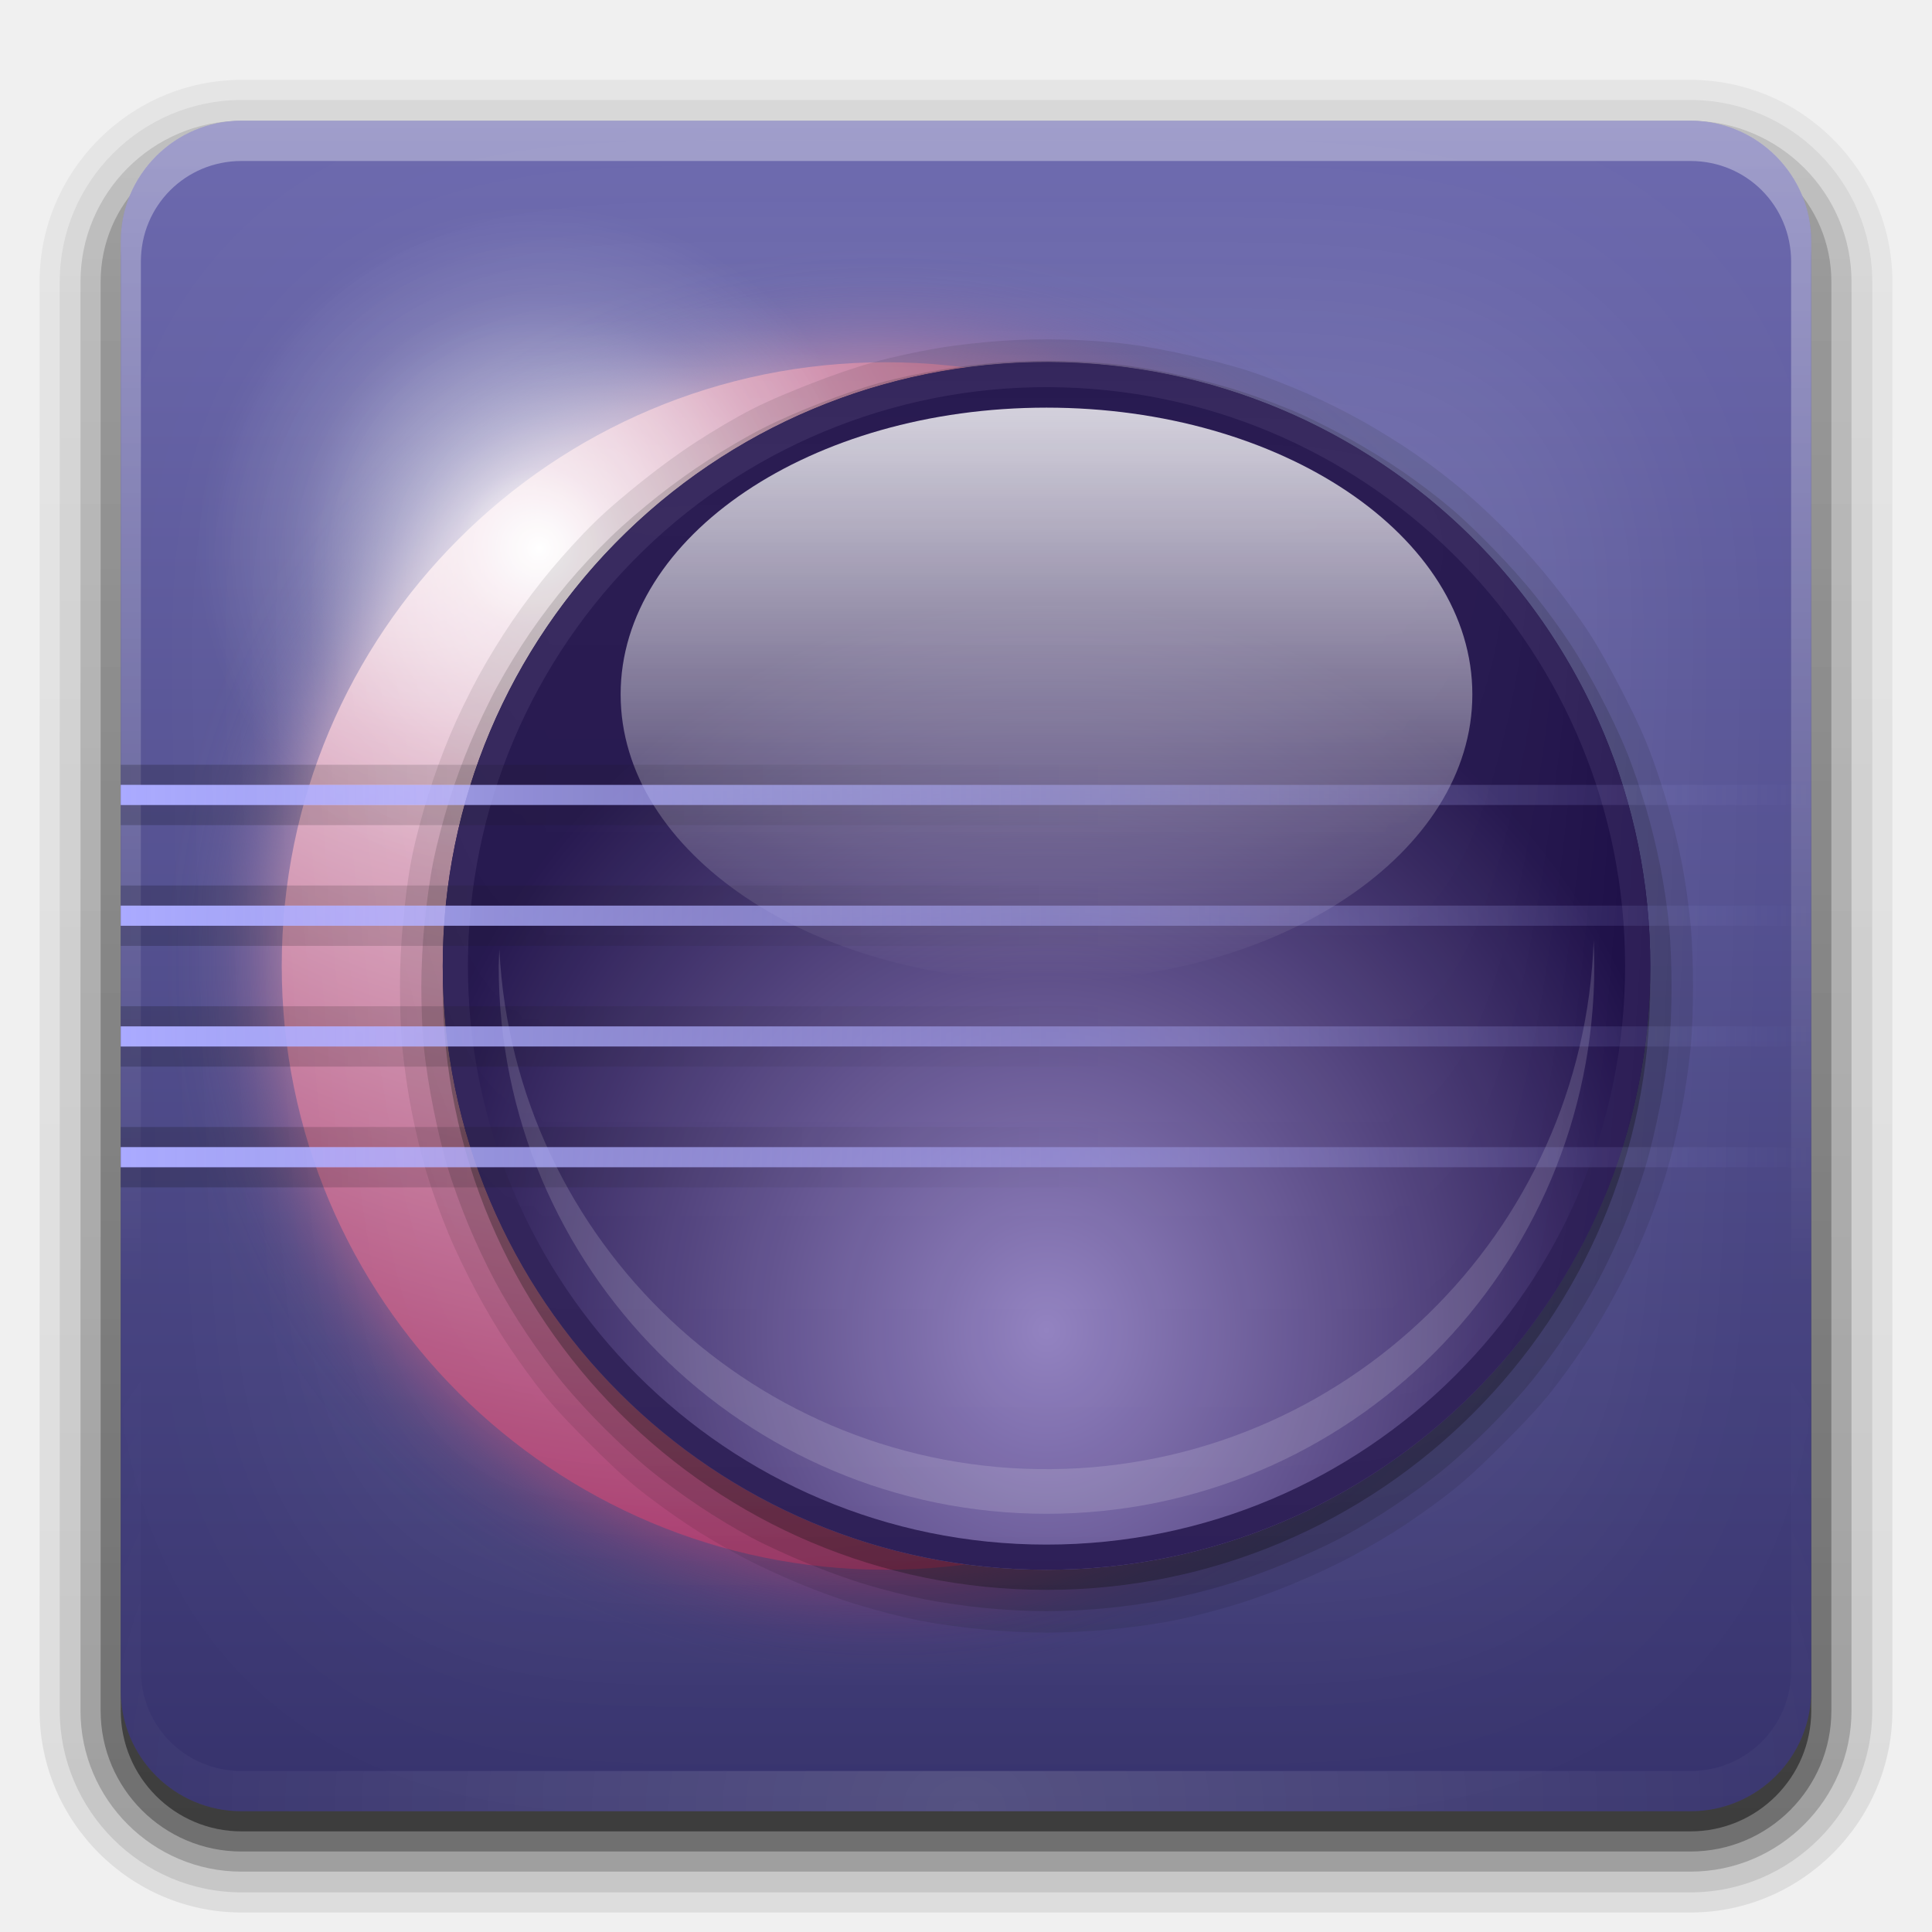
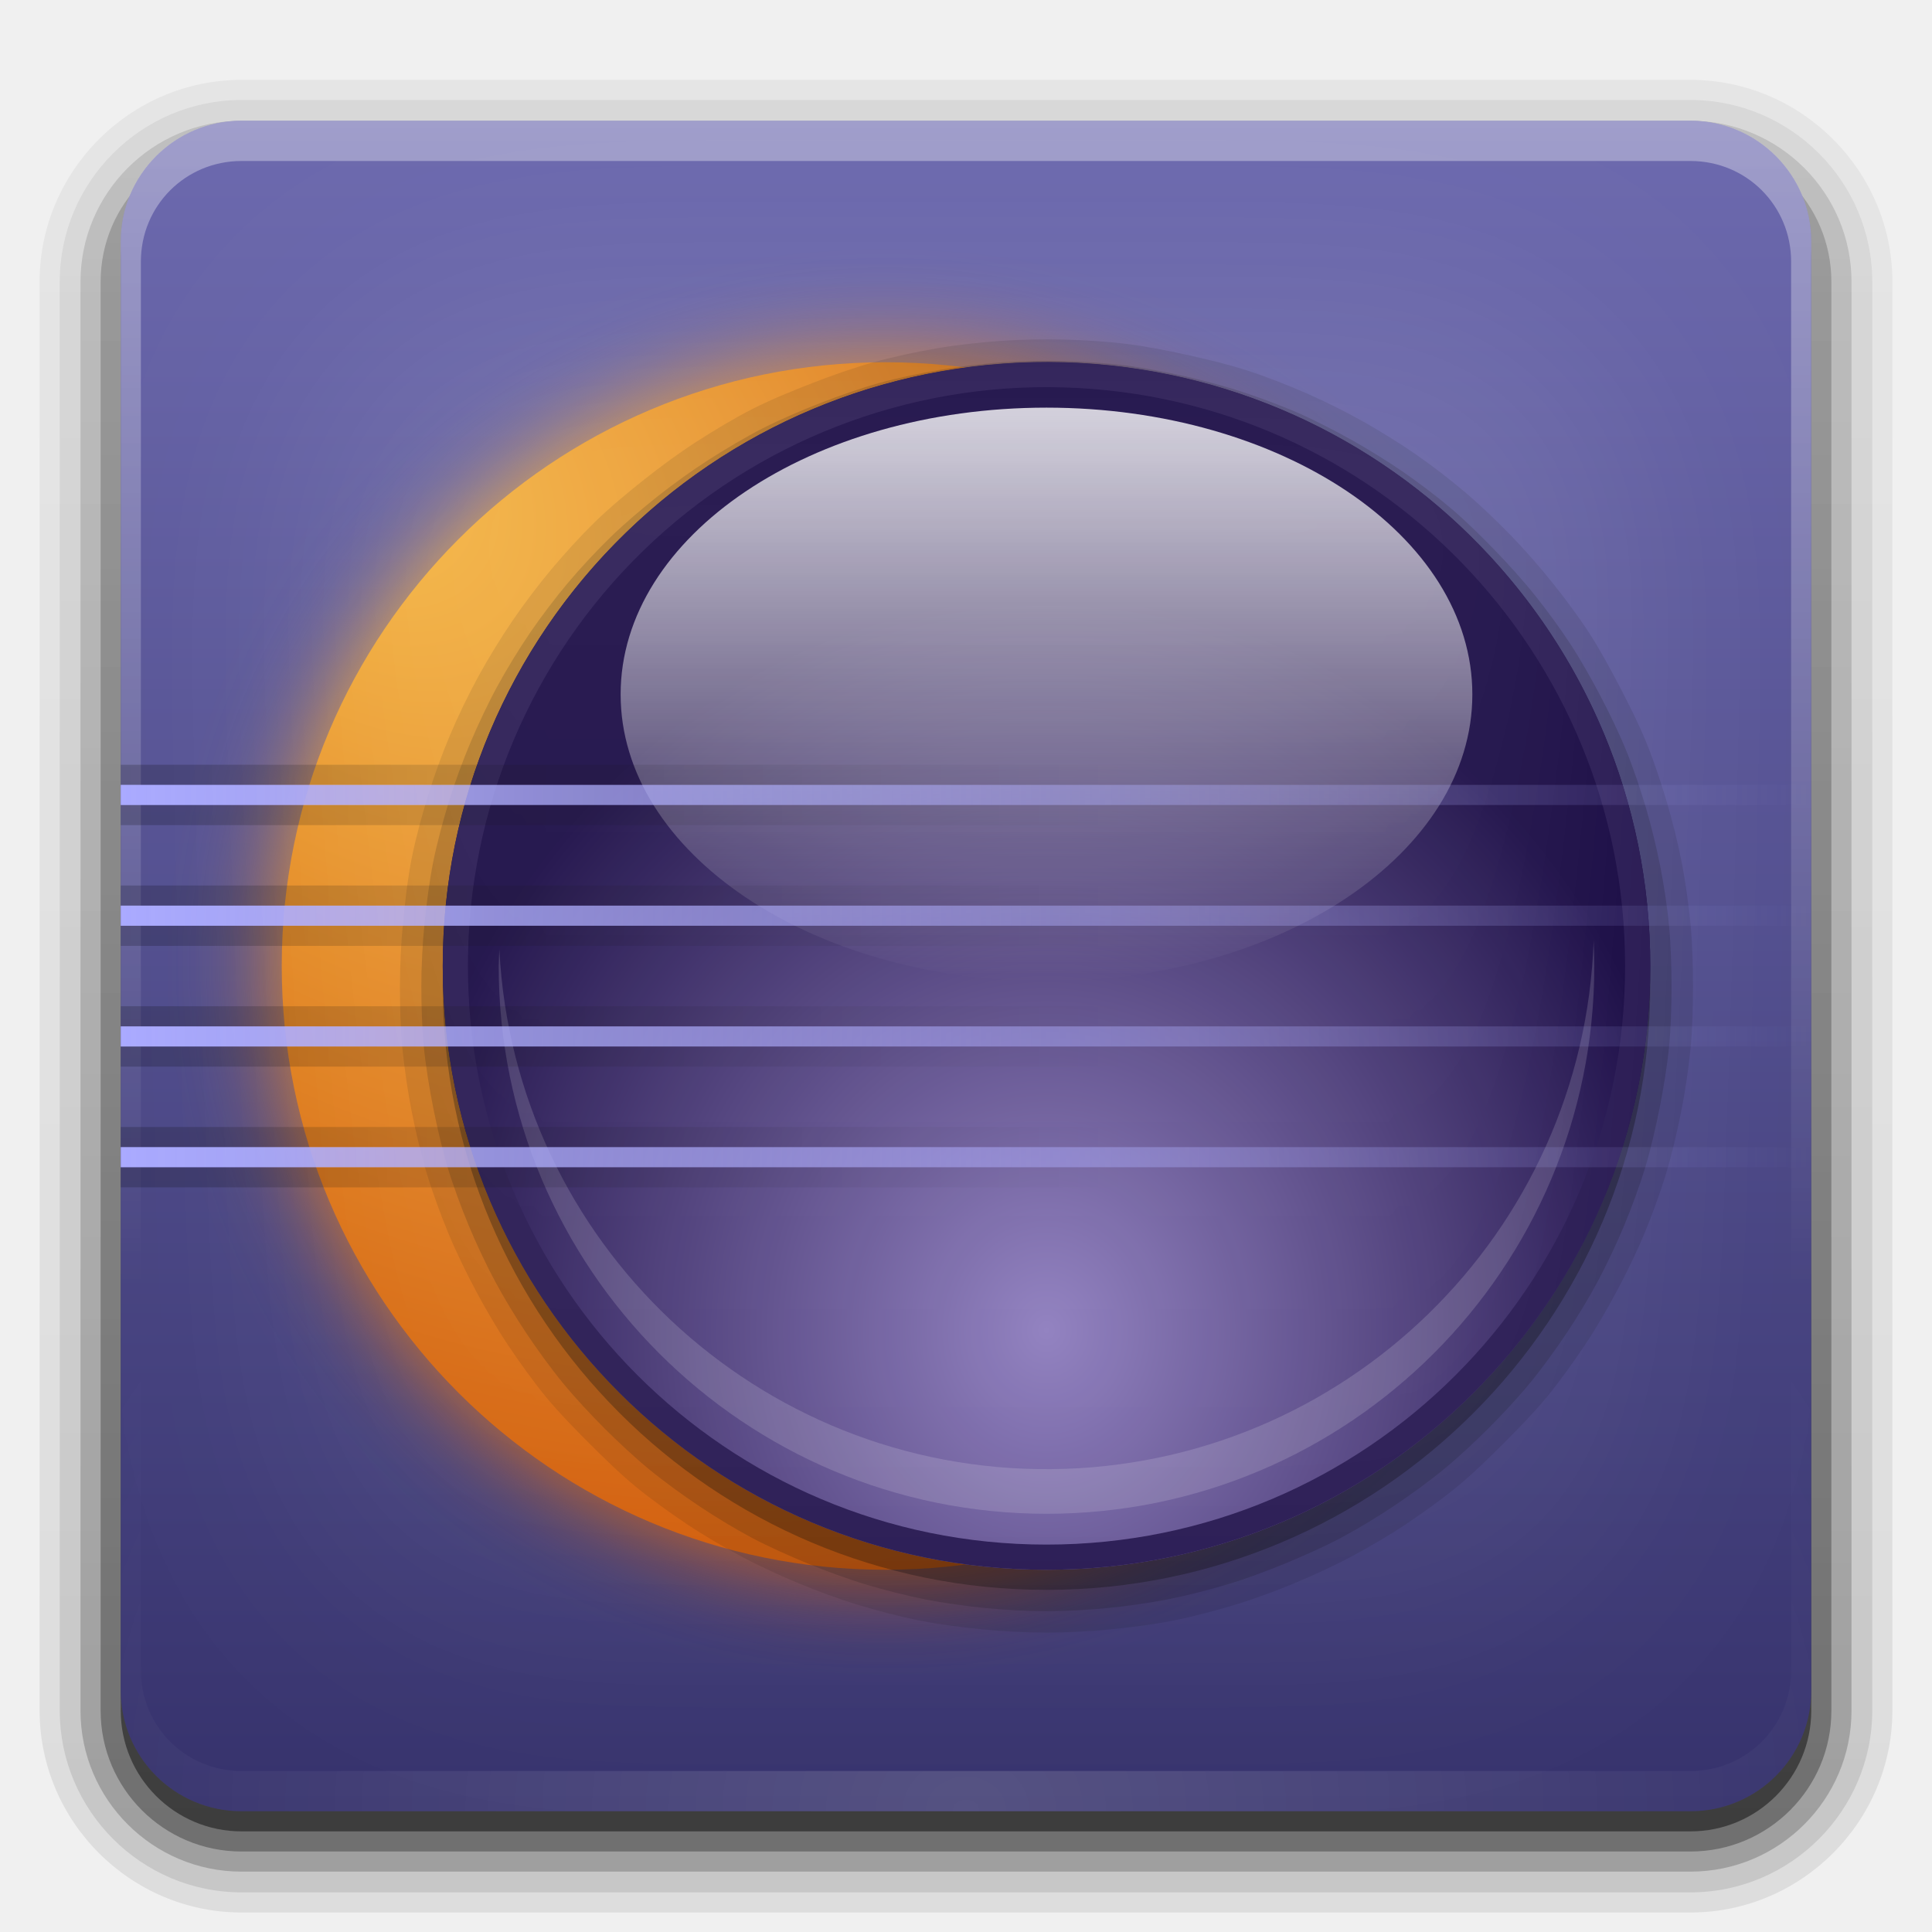
<svg xmlns="http://www.w3.org/2000/svg" xmlns:xlink="http://www.w3.org/1999/xlink" version="1.0" width="96" height="96" id="svg2408">
  <defs id="defs2410">
+     <linearGradient id="linearGradient4589">
+       <stop offset="0" style="stop-color:#f6b841;stop-opacity:1" id="stop4585" />
+       <stop offset="1" style="stop-color:#ce5100;stop-opacity:1" id="stop4587" />
+     </linearGradient>
    <linearGradient id="linearGradient4014">
      <stop id="stop4018" style="stop-color:#8c7bbd;stop-opacity:1" offset="0" />
      <stop id="stop4024" style="stop-color:#150641;stop-opacity:1" offset="1" />
    </linearGradient>
    <linearGradient id="linearGradient3919">
      <stop id="stop3921" style="stop-color:#aaaaff;stop-opacity:1" offset="0" />
      <stop id="stop3923" style="stop-color:#aaaaff;stop-opacity:0" offset="1" />
    </linearGradient>
    <linearGradient id="linearGradient3864">
      <stop id="stop3866" style="stop-color:#ffffff;stop-opacity:1" offset="0" />
      <stop id="stop3872" style="stop-color:#ffffff;stop-opacity:0.574" offset="0.24" />
      <stop id="stop3874" style="stop-color:#ffffff;stop-opacity:0.147" offset="0.687" />
      <stop id="stop3878" style="stop-color:#ffffff;stop-opacity:0.109" offset="0.742" />
      <stop id="stop3868" style="stop-color:#ffffff;stop-opacity:0" offset="1" />
    </linearGradient>
    <linearGradient id="linearGradient3791">
      <stop id="stop3793" style="stop-color:#36326c;stop-opacity:1" offset="0" />
      <stop id="stop3795" style="stop-color:#6d6aaf;stop-opacity:1" offset="1" />
    </linearGradient>
    <linearGradient x1="45.448" y1="92.54" x2="45.448" y2="7.017" id="ButtonShadow" gradientUnits="userSpaceOnUse" gradientTransform="scale(1.005865,0.994169)">
      <stop id="stop3750" style="stop-color:#000000;stop-opacity:1" offset="0" />
      <stop id="stop3752" style="stop-color:#000000;stop-opacity:0.588" offset="1" />
    </linearGradient>
    <linearGradient id="linearGradient3737">
      <stop id="stop3739" style="stop-color:#ffffff;stop-opacity:1" offset="0" />
      <stop id="stop3741" style="stop-color:#ffffff;stop-opacity:0" offset="1" />
    </linearGradient>
    <filter color-interpolation-filters="sRGB" id="filter3174">
      <feGaussianBlur id="feGaussianBlur3176" stdDeviation="1.71" />
    </filter>
    <linearGradient x1="36.357" y1="6" x2="36.357" y2="63.893" id="linearGradient3188" xlink:href="#linearGradient3737" gradientUnits="userSpaceOnUse" />
    <filter x="-0.192" y="-0.192" width="1.384" height="1.384" color-interpolation-filters="sRGB" id="filter3794">
      <feGaussianBlur id="feGaussianBlur3796" stdDeviation="5.28" />
    </filter>
    <linearGradient x1="48" y1="20.221" x2="48" y2="138.661" id="linearGradient3613" xlink:href="#linearGradient3737" gradientUnits="userSpaceOnUse" />
    <radialGradient cx="48" cy="90.172" r="42" fx="48" fy="90.172" id="radialGradient3619" xlink:href="#linearGradient3737" gradientUnits="userSpaceOnUse" gradientTransform="matrix(1.157313,0,0,0.9959077,-7.551021,0.1971319)" />
    <clipPath id="clipPath3613">
      <rect width="84" height="84" rx="6" ry="6" x="6" y="6" id="rect3615" style="fill:#ffffff;fill-opacity:1;fill-rule:nonzero;stroke:none" />
    </clipPath>
    <linearGradient x1="48" y1="90" x2="48" y2="5.988" id="linearGradient3617" xlink:href="#linearGradient3791" gradientUnits="userSpaceOnUse" />
    <linearGradient x1="45.448" y1="92.54" x2="45.448" y2="7.017" id="ButtonShadow-0" gradientUnits="userSpaceOnUse" gradientTransform="matrix(1.005865,0,0,0.994169,100,0)">
      <stop id="stop3750-8" style="stop-color:#000000;stop-opacity:1" offset="0" />
      <stop id="stop3752-5" style="stop-color:#000000;stop-opacity:0.588" offset="1" />
    </linearGradient>
    <linearGradient x1="32.251" y1="6.132" x2="32.251" y2="90.239" id="linearGradient3780" xlink:href="#ButtonShadow-0" gradientUnits="userSpaceOnUse" gradientTransform="matrix(1.02381,0,0,1.011905,-1.142857,-98.07143)" />
    <linearGradient x1="32.251" y1="6.132" x2="32.251" y2="90.239" id="linearGradient3772" xlink:href="#ButtonShadow-0" gradientUnits="userSpaceOnUse" gradientTransform="matrix(1.02381,0,0,1.011905,-1.142857,-98.07143)" />
    <linearGradient x1="32.251" y1="6.132" x2="32.251" y2="90.239" id="linearGradient3725" xlink:href="#ButtonShadow-0" gradientUnits="userSpaceOnUse" gradientTransform="matrix(1.02381,0,0,1.011905,-1.142857,-98.07143)" />
    <linearGradient x1="32.251" y1="6.132" x2="32.251" y2="90.239" id="linearGradient3721" xlink:href="#ButtonShadow-0" gradientUnits="userSpaceOnUse" gradientTransform="translate(0,-97)" />
    <linearGradient x1="45.448" y1="92.54" x2="45.448" y2="7.017" id="linearGradient3015" gradientUnits="userSpaceOnUse" gradientTransform="matrix(1.005865,0,0,0.994169,100,0)">
      <stop id="stop3017" style="stop-color:#000000;stop-opacity:1" offset="0" />
      <stop id="stop3019" style="stop-color:#000000;stop-opacity:0" offset="1" />
    </linearGradient>
    <linearGradient x1="32.251" y1="6.132" x2="32.251" y2="90.239" id="linearGradient3026" xlink:href="#ButtonShadow-0" gradientUnits="userSpaceOnUse" gradientTransform="matrix(1.02381,0,0,1.011905,-1.142857,-98.07143)" />
    <linearGradient id="linearGradient4244">
      <stop id="stop4246" style="stop-color:#ffffff;stop-opacity:1" offset="0" />
      <stop id="stop4267" style="stop-color:#afa7c6;stop-opacity:1" offset="0.176" />
      <stop id="stop4261" style="stop-color:#43477f;stop-opacity:1" offset="0.609" />
      <stop id="stop4270" style="stop-color:#1a2351;stop-opacity:1" offset="0.854" />
      <stop id="stop4248" style="stop-color:#000b2f;stop-opacity:1" offset="1" />
    </linearGradient>
    <linearGradient id="linearGradient4281">
      <stop id="stop4283" style="stop-color:#f6e5ed;stop-opacity:1" offset="0" />
      <stop id="stop4285" style="stop-color:#9f275f;stop-opacity:1" offset="1" />
    </linearGradient>
    <radialGradient cx="10.367" cy="12.516" r="20.571" fx="8.065" fy="11.953" id="radialGradient3009" xlink:href="#linearGradient4244" gradientUnits="userSpaceOnUse" gradientTransform="matrix(1.49376,1.39048,-1.00586,1.08057,5.61124,-17.4)" />
    <radialGradient cx="9.33" cy="13.351" r="20.571" fx="7.028" fy="12.788" id="radialGradient3802" xlink:href="#linearGradient4281" gradientUnits="userSpaceOnUse" gradientTransform="matrix(1.9321,1.82407,-1.01344,1.07346,126.2222,3.554102)" />
    <radialGradient cx="10.367" cy="12.516" r="20.571" fx="8.065" fy="11.953" id="radialGradient3837" xlink:href="#linearGradient4244" gradientUnits="userSpaceOnUse" gradientTransform="matrix(1.49376,1.39048,-1.00586,1.08057,5.61124,-17.4)" />
    <radialGradient cx="11.912" cy="21.022" r="20.571" fx="11.912" fy="21.022" id="radialGradient3839" xlink:href="#linearGradient4281" gradientUnits="userSpaceOnUse" gradientTransform="matrix(2.541948,2.541948,-1.56993,1.56993,26.019,54.95466)" />
-     <radialGradient cx="10.367" cy="12.516" r="20.571" fx="8.065" fy="11.953" id="radialGradient3842" xlink:href="#linearGradient4281" gradientUnits="userSpaceOnUse" gradientTransform="matrix(2.1784,2.08572,-1.466879,1.620855,17.18306,-13.81429)" />
+     <radialGradient cx="10.367" cy="12.516" r="20.571" fx="8.065" fy="11.953" id="radialGradient3842" xlink:href="#linearGradient4589" gradientUnits="userSpaceOnUse" gradientTransform="matrix(2.1784,2.08572,-1.466879,1.620855,17.18306,-13.81429)" />
    <linearGradient x1="6" y1="48" x2="90" y2="48" id="linearGradient3925" xlink:href="#linearGradient3919" gradientUnits="userSpaceOnUse" />
    <linearGradient x1="6" y1="48" x2="56.04" y2="48" id="linearGradient3953" xlink:href="#linearGradient3015" gradientUnits="userSpaceOnUse" gradientTransform="translate(0,2)" />
    <linearGradient x1="52" y1="19.253" x2="52" y2="52.815" id="linearGradient3963" xlink:href="#linearGradient3737" gradientUnits="userSpaceOnUse" gradientTransform="matrix(0.9329919,0,0,0.849062,3.484422,3.906008)" />
    <radialGradient cx="26.786" cy="27.25" r="16.964" fx="26.786" fy="27.25" id="radialGradient3965" xlink:href="#linearGradient3864" gradientUnits="userSpaceOnUse" />
    <radialGradient cx="10.367" cy="12.516" r="20.571" fx="8.065" fy="11.953" id="radialGradient3988" xlink:href="#linearGradient4244" gradientUnits="userSpaceOnUse" gradientTransform="matrix(2.1784,2.08572,-1.466879,1.620855,25.18306,-103.8143)" />
    <radialGradient cx="52" cy="66.105" r="30" fx="52" fy="66.105" id="radialGradient4026" xlink:href="#linearGradient4014" gradientUnits="userSpaceOnUse" gradientTransform="matrix(1.092874,-6.8394169e-8,7.6055756e-8,1.215299,-4.829454,-14.23232)" />
    <filter color-interpolation-filters="sRGB" id="filter4039">
      <feGaussianBlur id="feGaussianBlur4041" stdDeviation="2.4" />
    </filter>
  </defs>
  <g id="layer2" style="display:none">
    <rect width="86" height="85" rx="6" ry="6" x="5" y="7" id="rect3745" style="opacity:0.9;fill:url(#ButtonShadow);fill-opacity:1;fill-rule:nonzero;stroke:none;filter:url(#filter3174)" />
  </g>
  <g id="layer3">
    <path d="m 12,-95.031 c -5.511,0 -10.031,4.52 -10.031,10.031 l 0,71 c 0,5.511 4.52,10.031 10.031,10.031 l 72,0 c 5.511,0 10.031,-4.52 10.031,-10.031 l 0,-71 c 0,-5.511 -4.52,-10.031 -10.031,-10.031 l -72,0 z" transform="scale(1,-1)" id="path3786" style="opacity:0.08;fill:url(#linearGradient3026);fill-opacity:1;fill-rule:nonzero;stroke:none;display:inline" />
    <path d="m 12,-94.031 c -4.972,0 -9.031,4.06 -9.031,9.031 l 0,71 c 0,4.972 4.06,9.031 9.031,9.031 l 72,0 c 4.972,0 9.031,-4.06 9.031,-9.031 l 0,-71 c 0,-4.972 -4.06,-9.031 -9.031,-9.031 l -72,0 z" transform="scale(1,-1)" id="path3778" style="opacity:0.1;fill:url(#linearGradient3780);fill-opacity:1;fill-rule:nonzero;stroke:none;display:inline" />
    <path d="m 12,-93 c -4.409,0 -8,3.591 -8,8 l 0,71 c 0,4.409 3.591,8 8,8 l 72,0 c 4.409,0 8,-3.591 8,-8 l 0,-71 c 0,-4.409 -3.591,-8 -8,-8 l -72,0 z" transform="scale(1,-1)" id="path3770" style="opacity:0.2;fill:url(#linearGradient3772);fill-opacity:1;fill-rule:nonzero;stroke:none;display:inline" />
    <rect width="86" height="85" rx="7" ry="7" x="5" y="-92" transform="scale(1,-1)" id="rect3723" style="opacity:0.3;fill:url(#linearGradient3725);fill-opacity:1;fill-rule:nonzero;stroke:none;display:inline" />
    <rect width="84" height="84" rx="6" ry="6" x="6" y="-91" transform="scale(1,-1)" id="rect3716" style="opacity:0.45;fill:url(#linearGradient3721);fill-opacity:1;fill-rule:nonzero;stroke:none;display:inline" />
  </g>
  <g id="layer1">
    <rect width="84" height="84" rx="6" ry="6" x="6" y="6" id="rect2419" style="fill:url(#linearGradient3617);fill-opacity:1;fill-rule:nonzero;stroke:none" />
    <path d="M 74,48 A 30,30 0 0 1 14,48 30,30 0 1 1 74,48 z" id="path3015" style="fill:url(#radialGradient3842);fill-opacity:1;filter:url(#filter4039)" />
    <path d="M 74,48 A 30,30 0 0 1 14,48 30,30 0 1 1 74,48 z" id="path4043" style="fill:url(#radialGradient3842);fill-opacity:1" />
    <path d="M 12,6 C 8.676,6 6,8.676 6,12 l 0,2 0,68 0,2 c 0,0.335 0.041,0.651 0.094,0.969 0.049,0.296 0.097,0.597 0.188,0.875 0.01,0.03 0.021,0.064 0.031,0.094 0.099,0.288 0.235,0.547 0.375,0.812 0.145,0.274 0.316,0.536 0.5,0.781 0.184,0.246 0.374,0.473 0.594,0.688 0.44,0.428 0.943,0.815 1.5,1.094 0.279,0.14 0.573,0.247 0.875,0.344 -0.256,-0.1 -0.487,-0.236 -0.719,-0.375 -0.007,-0.004 -0.024,0.004 -0.031,0 -0.032,-0.019 -0.062,-0.043 -0.094,-0.062 -0.12,-0.077 -0.231,-0.164 -0.344,-0.25 -0.106,-0.081 -0.213,-0.161 -0.312,-0.25 C 8.478,88.557 8.309,88.373 8.156,88.188 8.049,88.057 7.938,87.922 7.844,87.781 7.819,87.743 7.805,87.695 7.781,87.656 7.716,87.553 7.651,87.452 7.594,87.344 7.493,87.149 7.388,86.928 7.312,86.719 7.305,86.697 7.289,86.678 7.281,86.656 7.249,86.564 7.245,86.469 7.219,86.375 7.188,86.268 7.148,86.172 7.125,86.062 7.052,85.721 7,85.364 7,85 L 7,83 7,15 7,13 C 7,10.218 9.218,8 12,8 l 2,0 68,0 2,0 c 2.782,0 5,2.218 5,5 l 0,2 0,68 0,2 c 0,0.364 -0.052,0.721 -0.125,1.062 -0.044,0.207 -0.088,0.398 -0.156,0.594 -0.008,0.022 -0.023,0.041 -0.031,0.062 -0.063,0.174 -0.138,0.367 -0.219,0.531 -0.042,0.083 -0.079,0.17 -0.125,0.25 -0.055,0.097 -0.127,0.188 -0.188,0.281 -0.094,0.141 -0.205,0.276 -0.312,0.406 -0.143,0.174 -0.303,0.347 -0.469,0.5 -0.011,0.01 -0.02,0.021 -0.031,0.031 -0.138,0.126 -0.285,0.234 -0.438,0.344 -0.103,0.073 -0.204,0.153 -0.312,0.219 -0.007,0.004 -0.024,-0.004 -0.031,0 -0.232,0.139 -0.463,0.275 -0.719,0.375 0.302,-0.097 0.596,-0.204 0.875,-0.344 0.557,-0.279 1.06,-0.666 1.5,-1.094 0.22,-0.214 0.409,-0.442 0.594,-0.688 0.184,-0.246 0.355,-0.508 0.5,-0.781 0.14,-0.265 0.276,-0.525 0.375,-0.812 0.01,-0.031 0.021,-0.063 0.031,-0.094 0.09,-0.278 0.139,-0.579 0.188,-0.875 C 89.959,84.651 90,84.335 90,84 l 0,-2 0,-68 0,-2 C 90,8.676 87.324,6 84,6 L 12,6 z" id="rect3728" style="opacity:0.35;fill:url(#linearGradient3188);fill-opacity:1;fill-rule:nonzero;stroke:none" />
    <path d="M 12,90 C 8.676,90 6,87.324 6,84 L 6,82 6,14 6,12 c 0,-0.335 0.041,-0.651 0.094,-0.969 0.049,-0.296 0.097,-0.597 0.188,-0.875 C 6.291,10.126 6.302,10.093 6.312,10.062 6.411,9.775 6.547,9.515 6.688,9.25 6.832,8.976 7.003,8.714 7.188,8.469 7.372,8.223 7.561,7.995 7.781,7.781 8.221,7.353 8.724,6.967 9.281,6.688 9.56,6.548 9.855,6.441 10.156,6.344 9.9,6.444 9.67,6.58 9.438,6.719 c -0.007,0.004 -0.024,-0.004 -0.031,0 -0.032,0.019 -0.062,0.043 -0.094,0.062 -0.12,0.077 -0.231,0.164 -0.344,0.25 -0.106,0.081 -0.213,0.161 -0.312,0.25 C 8.478,7.443 8.309,7.627 8.156,7.812 8.049,7.943 7.938,8.078 7.844,8.219 7.819,8.257 7.805,8.305 7.781,8.344 7.716,8.447 7.651,8.548 7.594,8.656 7.493,8.851 7.388,9.072 7.312,9.281 7.305,9.303 7.289,9.322 7.281,9.344 7.249,9.436 7.245,9.531 7.219,9.625 7.188,9.732 7.148,9.828 7.125,9.938 7.052,10.279 7,10.636 7,11 l 0,2 0,68 0,2 c 0,2.782 2.218,5 5,5 l 2,0 68,0 2,0 c 2.782,0 5,-2.218 5,-5 l 0,-2 0,-68 0,-2 C 89,10.636 88.948,10.279 88.875,9.938 88.831,9.731 88.787,9.54 88.719,9.344 88.711,9.322 88.695,9.303 88.688,9.281 88.625,9.108 88.549,8.914 88.469,8.75 88.427,8.667 88.39,8.58 88.344,8.5 88.289,8.403 88.217,8.312 88.156,8.219 88.062,8.078 87.951,7.943 87.844,7.812 87.701,7.638 87.541,7.466 87.375,7.312 87.364,7.302 87.355,7.291 87.344,7.281 87.205,7.156 87.059,7.047 86.906,6.938 86.804,6.864 86.702,6.784 86.594,6.719 c -0.007,-0.004 -0.024,0.004 -0.031,0 -0.232,-0.139 -0.463,-0.275 -0.719,-0.375 0.302,0.097 0.596,0.204 0.875,0.344 0.557,0.279 1.06,0.666 1.5,1.094 0.22,0.214 0.409,0.442 0.594,0.688 0.184,0.246 0.355,0.508 0.5,0.781 0.14,0.265 0.276,0.525 0.375,0.812 0.01,0.031 0.021,0.063 0.031,0.094 0.09,0.278 0.139,0.579 0.188,0.875 C 89.959,11.349 90,11.665 90,12 l 0,2 0,68 0,2 c 0,3.324 -2.676,6 -6,6 l -72,0 z" id="path3615" style="opacity:0.15;fill:url(#radialGradient3619);fill-opacity:1;fill-rule:nonzero;stroke:none" />
    <g transform="translate(25.75089,24.23809)" id="layer1-2" style="display:inline" />
    <path d="m 168.433,47.984 a 20.571,20 0 0 1 -41.143,0 20.571,20 0 1 1 41.143,0 z" id="path4277" style="fill:url(#radialGradient3802);fill-opacity:1;display:inline" />
    <g transform="translate(125.7509,24.23809)" id="layer2-1" style="display:inline">
      <path d="m 44.571,23.81 a 20.571,20 0 1 1 -41.143,0 20.571,20 0 1 1 41.143,0 z" transform="translate(1.01587,0.253968)" id="path4242" style="fill:url(#radialGradient3009);fill-opacity:1" />
    </g>
    <g transform="translate(125.7509,24.23809)" id="layer4" style="display:inline">
      <path d="m 4.873,19.62 41.764,0" id="path6086" style="fill:#acbde1;fill-opacity:1;fill-rule:evenodd;stroke:#acbde1;stroke-width:0.718px;stroke-linecap:butt;stroke-linejoin:miter;stroke-opacity:1" />
      <path d="m 4.48,22.657 42.154,0" id="path6109" style="fill:#acbde1;fill-opacity:1;fill-rule:evenodd;stroke:#acbde1;stroke-width:0.722px;stroke-linecap:butt;stroke-linejoin:miter;stroke-opacity:1;display:inline" />
      <path d="m 4.494,25.669 42.154,0" id="path6111" style="fill:#acbde1;fill-opacity:1;fill-rule:evenodd;stroke:#acbde1;stroke-width:0.722px;stroke-linecap:butt;stroke-linejoin:miter;stroke-opacity:1;display:inline" />
      <path d="m 4.898,28.672 41.772,0" id="path6113" style="fill:#acbde1;fill-opacity:1;fill-rule:evenodd;stroke:#acbde1;stroke-width:0.718px;stroke-linecap:butt;stroke-linejoin:miter;stroke-opacity:1;display:inline" />
    </g>
-     <path d="m 43.75,27.25 a 16.964,16.964 0 1 1 -33.929,0 16.964,16.964 0 1 1 33.929,0 z" id="path3862" style="color:#000000;fill:url(#radialGradient3965);fill-opacity:1;fill-rule:nonzero;stroke:none;stroke-width:1;marker:none;visibility:visible;display:inline;overflow:visible;enable-background:accumulate" />
    <path d="m 48.938,16.875 c -1.006,-0.029 -2.181,-0.009 -3.188,0.062 -1.005,0.071 -2.224,0.203 -3.219,0.375 -0.976,0.168 -2.137,0.413 -3.125,0.688 -0.987,0.274 -2.107,0.672 -3.031,1.031 -0.925,0.36 -2.056,0.817 -2.969,1.281 -0.91,0.463 -1.944,1.087 -2.781,1.625 -0.849,0.545 -1.805,1.249 -2.594,1.875 -0.777,0.617 -1.703,1.38 -2.438,2.094 -0.723,0.702 -1.538,1.603 -2.188,2.375 -0.649,0.771 -1.369,1.731 -1.938,2.562 -0.57,0.834 -1.205,1.866 -1.688,2.75 -0.488,0.893 -1.017,1.986 -1.406,2.906 -0.391,0.926 -0.796,2.035 -1.094,3 -0.294,0.952 -0.61,2.094 -0.812,3.094 -0.204,1.009 -0.339,2.236 -0.438,3.219 -0.1,1.001 -0.157,2.178 -0.156,3.188 2.5e-4,0.97 0.026,2.123 0.125,3.125 0.099,0.999 0.278,2.199 0.469,3.156 0.19,0.952 0.457,2.098 0.75,3.062 0.29,0.955 0.688,2.033 1.062,2.938 0.378,0.913 0.907,2 1.375,2.875 0.468,0.876 1.047,1.87 1.594,2.688 0.544,0.813 1.24,1.789 1.875,2.562 0.636,0.775 1.465,1.622 2.156,2.312 0.69,0.69 1.537,1.52 2.312,2.156 0.774,0.635 1.749,1.331 2.562,1.875 0.818,0.546 1.811,1.125 2.688,1.594 0.893,0.477 1.982,0.974 2.875,1.344 0.904,0.374 1.982,0.773 2.938,1.062 0.943,0.286 2.087,0.587 3.062,0.781 0.98,0.195 2.18,0.341 3.156,0.438 0.979,0.096 2.131,0.156 3.125,0.156 0.994,0 2.146,-0.06 3.125,-0.156 0.976,-0.096 2.177,-0.243 3.156,-0.438 0.975,-0.194 2.12,-0.495 3.062,-0.781 0.955,-0.29 2.033,-0.688 2.938,-1.062 0.893,-0.37 1.982,-0.866 2.875,-1.344 0.877,-0.468 1.87,-1.048 2.688,-1.594 0.814,-0.544 1.789,-1.24 2.562,-1.875 0.775,-0.636 1.622,-1.466 2.312,-2.156 0.691,-0.691 1.52,-1.538 2.156,-2.312 0.635,-0.774 1.331,-1.749 1.875,-2.562 0.547,-0.818 1.125,-1.812 1.594,-2.688 0.468,-0.875 0.997,-1.962 1.375,-2.875 0.375,-0.905 0.773,-1.983 1.062,-2.938 0.293,-0.965 0.56,-2.11 0.75,-3.062 C 79.722,54.324 79.901,53.124 80,52.125 80.099,51.123 80.125,49.97 80.125,49 80.125,48.042 80.094,46.888 80,45.906 c -0.094,-0.974 -0.254,-2.118 -0.438,-3.062 -0.186,-0.953 -0.473,-2.098 -0.75,-3.031 -0.273,-0.919 -0.631,-1.996 -1,-2.906 -0.371,-0.916 -0.901,-1.966 -1.344,-2.812 -0.444,-0.85 -0.994,-1.863 -1.531,-2.688 -0.534,-0.818 -1.21,-1.715 -1.812,-2.469 -0.613,-0.767 -1.392,-1.653 -2.062,-2.344 -0.659,-0.678 -1.49,-1.48 -2.25,-2.125 -0.747,-0.634 -1.647,-1.326 -2.438,-1.875 -0.804,-0.559 -1.814,-1.184 -2.656,-1.656 -0.836,-0.469 -1.85,-0.979 -2.75,-1.375 -0.901,-0.396 -1.995,-0.825 -2.906,-1.125 -0.932,-0.307 -2.032,-0.57 -2.969,-0.781 -0.936,-0.211 -2.087,-0.439 -3.062,-0.562 C 51.057,16.971 49.898,16.903 48.938,16.875 z" transform="translate(4,0)" id="path3908" style="opacity:0.1;fill:#000000;fill-opacity:1" />
    <g transform="matrix(1.458333,0,0,1.5,11.51852,101.9048)" id="g3831" style="display:inline">
      <path d="m 44.571,23.81 a 20.571,20 0 1 1 -41.143,0 20.571,20 0 1 1 41.143,0 z" transform="translate(1.01587,0.253968)" id="path3833" style="fill:url(#radialGradient3837);fill-opacity:1" />
    </g>
    <path d="m 48.875,108 c -7.999,-0.233 -16.042,2.895 -21.781,8.471 C 21.355,122.048 17.997,129.998 18,138 c 0.017,8.073 3.458,16.083 9.301,21.653 5.844,5.57 14.01,8.623 22.074,8.253 -6.707,-0.461 -13.216,-3.885 -17.823,-9.375 C 26.945,153.041 24.29,145.542 24.281,138 c 0.003,-7.569 2.674,-15.097 7.307,-20.597 C 36.221,111.903 42.767,108.49 49.5,108.062 49.292,108.04 49.084,108.019 48.875,108 z" id="path3835" style="fill:url(#radialGradient3839);fill-opacity:1" />
    <path d="M 82,49 A 30,30 0 0 1 22,49 30,30 0 1 1 82,49 z" id="path3898" style="opacity:0.3;fill:#000000;fill-opacity:1" />
    <path d="m 48.906,17.938 c -0.964,-0.028 -2.132,-0.006 -3.094,0.062 -0.962,0.068 -2.143,0.211 -3.094,0.375 -0.95,0.164 -2.102,0.398 -3.031,0.656 -0.929,0.258 -2.039,0.65 -2.938,1 -0.899,0.35 -1.984,0.812 -2.844,1.25 -0.859,0.438 -1.876,1.041 -2.688,1.562 -0.811,0.521 -1.776,1.213 -2.531,1.812 -0.755,0.6 -1.652,1.359 -2.344,2.031 -0.692,0.672 -1.504,1.543 -2.125,2.281 -0.621,0.738 -1.331,1.673 -1.875,2.469 -0.544,0.796 -1.163,1.81 -1.625,2.656 -0.462,0.846 -0.968,1.924 -1.344,2.812 -0.375,0.888 -0.778,1.985 -1.062,2.906 -0.285,0.921 -0.59,2.055 -0.781,3 -0.191,0.945 -0.342,2.134 -0.438,3.094 -0.096,0.96 -0.157,2.129 -0.156,3.094 2.44e-4,0.946 0.032,2.089 0.125,3.031 0.093,0.942 0.284,2.103 0.469,3.031 0.185,0.928 0.444,2.063 0.719,2.969 0.275,0.906 0.669,1.969 1.031,2.844 0.362,0.874 0.866,1.947 1.312,2.781 0.446,0.835 1.037,1.807 1.562,2.594 0.526,0.787 1.212,1.737 1.812,2.469 0.601,0.732 1.393,1.581 2.062,2.25 0.669,0.669 1.518,1.462 2.25,2.062 0.732,0.6 1.682,1.287 2.469,1.812 0.787,0.526 1.759,1.116 2.594,1.562 0.835,0.446 1.907,0.919 2.781,1.281 0.874,0.362 1.938,0.757 2.844,1.031 0.906,0.275 2.041,0.565 2.969,0.75 0.928,0.185 2.089,0.345 3.031,0.438 0.942,0.093 2.085,0.156 3.031,0.156 0.946,0 2.089,-0.064 3.031,-0.156 0.942,-0.093 2.103,-0.253 3.031,-0.438 0.928,-0.185 2.063,-0.475 2.969,-0.75 0.906,-0.275 1.969,-0.669 2.844,-1.031 0.874,-0.362 1.947,-0.835 2.781,-1.281 0.835,-0.446 1.807,-1.037 2.594,-1.562 0.787,-0.526 1.737,-1.212 2.469,-1.812 0.732,-0.6 1.581,-1.393 2.25,-2.062 0.669,-0.669 1.462,-1.518 2.062,-2.25 0.601,-0.732 1.287,-1.682 1.812,-2.469 0.526,-0.787 1.116,-1.759 1.562,-2.594 0.446,-0.835 0.95,-1.907 1.312,-2.781 0.362,-0.874 0.756,-1.938 1.031,-2.844 0.275,-0.906 0.534,-2.041 0.719,-2.969 0.185,-0.928 0.376,-2.089 0.469,-3.031 0.093,-0.942 0.125,-2.085 0.125,-3.031 3.95e-4,-0.929 -0.036,-2.075 -0.125,-3 C 78.848,45.075 78.678,43.975 78.5,43.062 78.322,42.15 78.046,41.016 77.781,40.125 77.517,39.234 77.162,38.174 76.812,37.312 76.463,36.451 75.962,35.417 75.531,34.594 75.101,33.77 74.539,32.778 74.031,32 c -0.508,-0.778 -1.17,-1.68 -1.75,-2.406 -0.58,-0.726 -1.353,-1.583 -2,-2.25 -0.647,-0.667 -1.448,-1.461 -2.156,-2.062 -0.708,-0.601 -1.612,-1.282 -2.375,-1.812 -0.763,-0.53 -1.752,-1.139 -2.562,-1.594 -0.811,-0.454 -1.806,-0.969 -2.656,-1.344 -0.85,-0.374 -1.93,-0.772 -2.812,-1.062 -0.883,-0.291 -1.969,-0.577 -2.875,-0.781 -0.906,-0.205 -2.016,-0.415 -2.938,-0.531 -0.922,-0.116 -2.071,-0.192 -3,-0.219 z" transform="translate(4,0)" id="path3904" style="opacity:0.15;fill:#000000;fill-opacity:1" />
    <path d="M 82,48 A 30,30 0 0 1 22,48 30,30 0 1 1 82,48 z" id="path3880" style="fill:url(#radialGradient4026);fill-opacity:1" />
    <path d="M 79.188,46.719 A 27.214,27.214 0 0 1 24.812,47.188 27.214,27.214 0 0 0 24.781,48 27.219,27.219 0 0 0 79.219,48 27.214,27.214 0 0 0 79.188,46.719 z" id="path4028" style="opacity:0.15;fill:#ffffff;fill-opacity:1" />
    <path d="m 73.16,34.504 a 21.16,14.248 0 0 1 -42.321,0 21.16,14.248 0 1 1 42.321,0 z" id="path3955" style="opacity:0.8;fill:url(#linearGradient3963);fill-opacity:1" />
    <path d="M 82,-42 A 30,30 0 0 1 22,-42 30,30 0 1 1 82,-42 z" id="path3986" style="fill:url(#radialGradient3988);fill-opacity:1" />
    <path d="M 52.875,18 A 30,30 0 0 0 22,48 30,30 0 0 0 82,48 30,30 0 0 0 52.875,18 z m -0.031,1.25 A 28.741,28.741 0 0 1 80.75,48 28.75,28.75 0 0 1 23.25,48 28.741,28.741 0 0 1 52.844,19.25 z" id="path4001" style="fill:#251650;fill-opacity:1" />
    <path d="m 6,38 0,1 84,0 0,-1 -84,0 z m 0,2 0,1 84,0 0,-1 -84,0 z m 0,4 0,1 84,0 0,-1 -84,0 z m 0,2 0,1 84,0 0,-1 -84,0 z m 0,4 0,1 84,0 0,-1 -84,0 z m 0,2 0,1 84,0 0,-1 -84,0 z m 0,4 0,1 84,0 0,-1 -84,0 z m 0,2 0,1 84,0 0,-1 -84,0 z" id="path3927" style="opacity:0.2;color:#000000;fill:url(#linearGradient3953);fill-opacity:1;fill-rule:nonzero;stroke:none;stroke-width:2;marker:none;visibility:visible;display:inline;overflow:visible;enable-background:accumulate" />
    <path d="m 6,39 0,1 84,0 0,-1 -84,0 z m 0,6 0,1 84,0 0,-1 -84,0 z m 0,6 0,1 84,0 0,-1 -84,0 z m 0,6 0,1 84,0 0,-1 -84,0 z" id="rect3910" style="color:#000000;fill:url(#linearGradient3925);fill-opacity:1;fill-rule:nonzero;stroke:none;stroke-width:2;marker:none;visibility:visible;display:inline;overflow:visible;enable-background:accumulate" />
  </g>
-   <g id="layer5">
-     <rect width="66" height="66" rx="12" ry="12" x="15" y="15" clip-path="url(#clipPath3613)" id="rect3171" style="opacity:0.1;fill:url(#linearGradient3613);fill-opacity:1;fill-rule:nonzero;stroke:#ffffff;stroke-width:0.5;stroke-linecap:round;stroke-linejoin:miter;stroke-miterlimit:4;stroke-opacity:1;stroke-dasharray:none;stroke-dashoffset:0;filter:url(#filter3794)" />
+   <g id="layer5" transform="translate(-36)">
+     <rect width="66" height="66" rx="12" ry="12" x="15" y="15" clip-path="url(#clipPath3613)" id="rect3171" style="opacity:0.1;fill:url(#linearGradient3613);fill-opacity:1;fill-rule:nonzero;stroke:#ffffff;stroke-width:0.5;stroke-linecap:round;stroke-linejoin:miter;stroke-miterlimit:4;stroke-dasharray:none;stroke-dashoffset:0;stroke-opacity:1;filter:url(#filter3794)" transform="translate(36)" />
  </g>
</svg>
